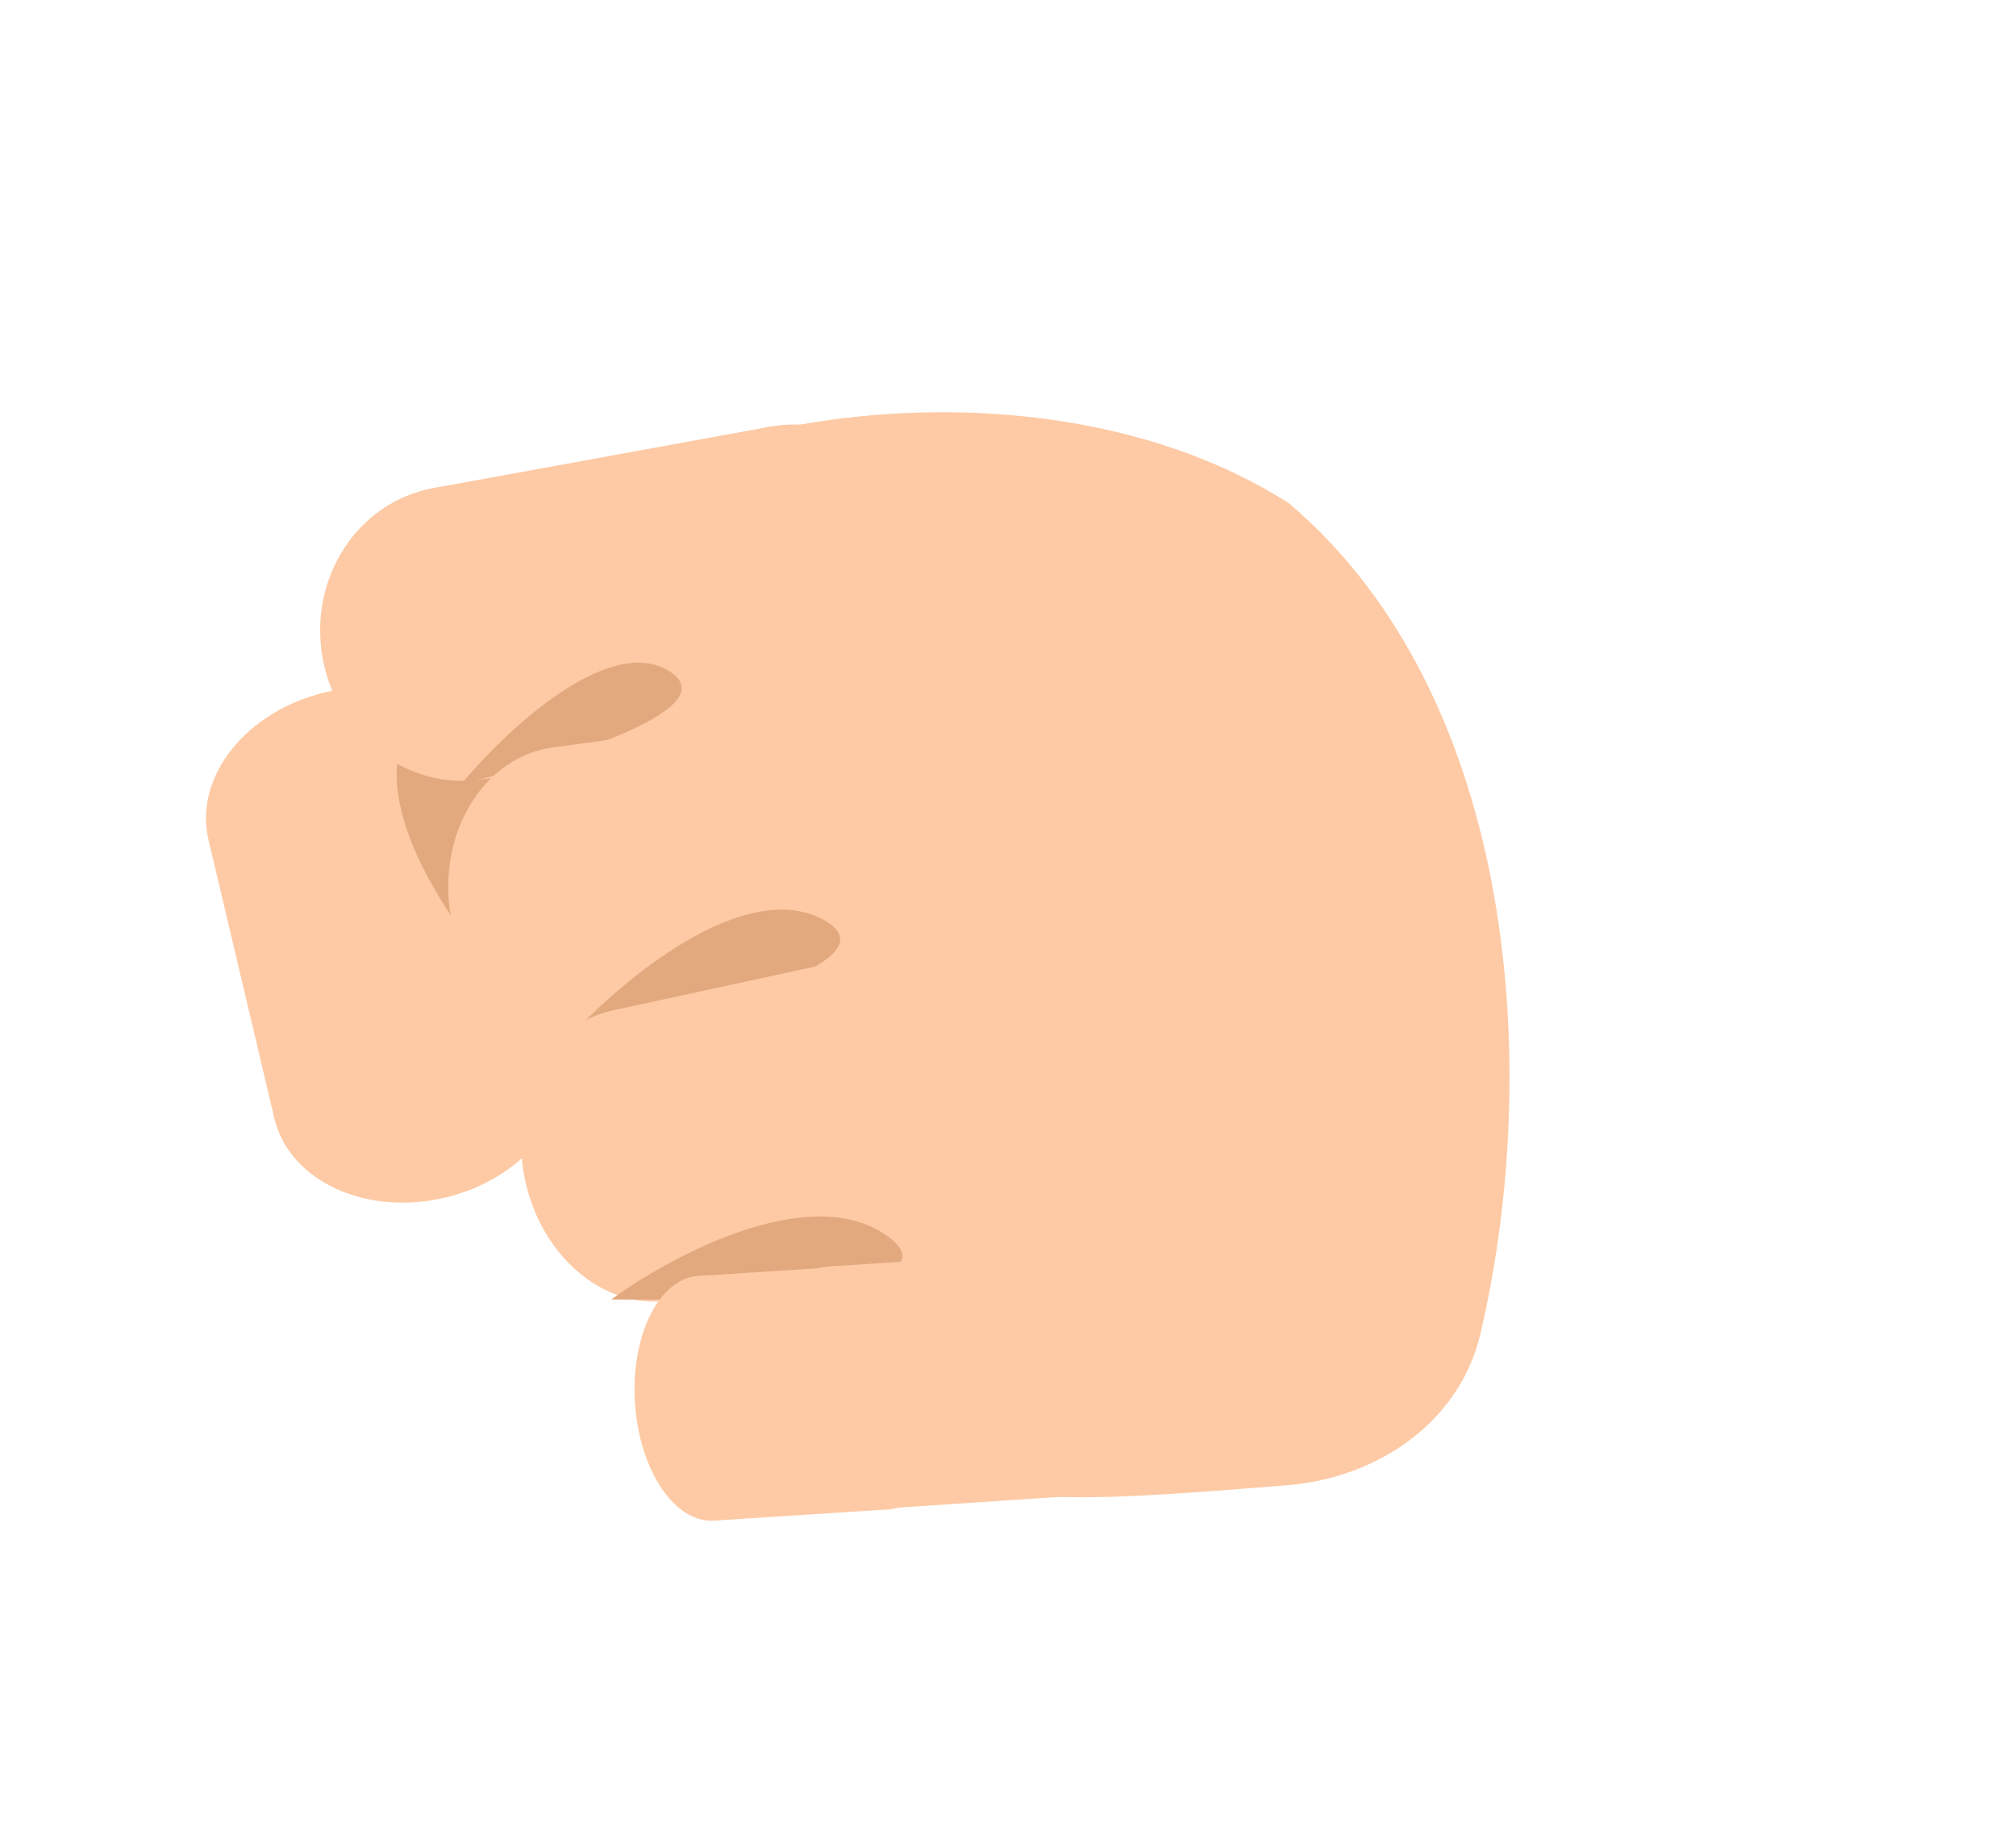
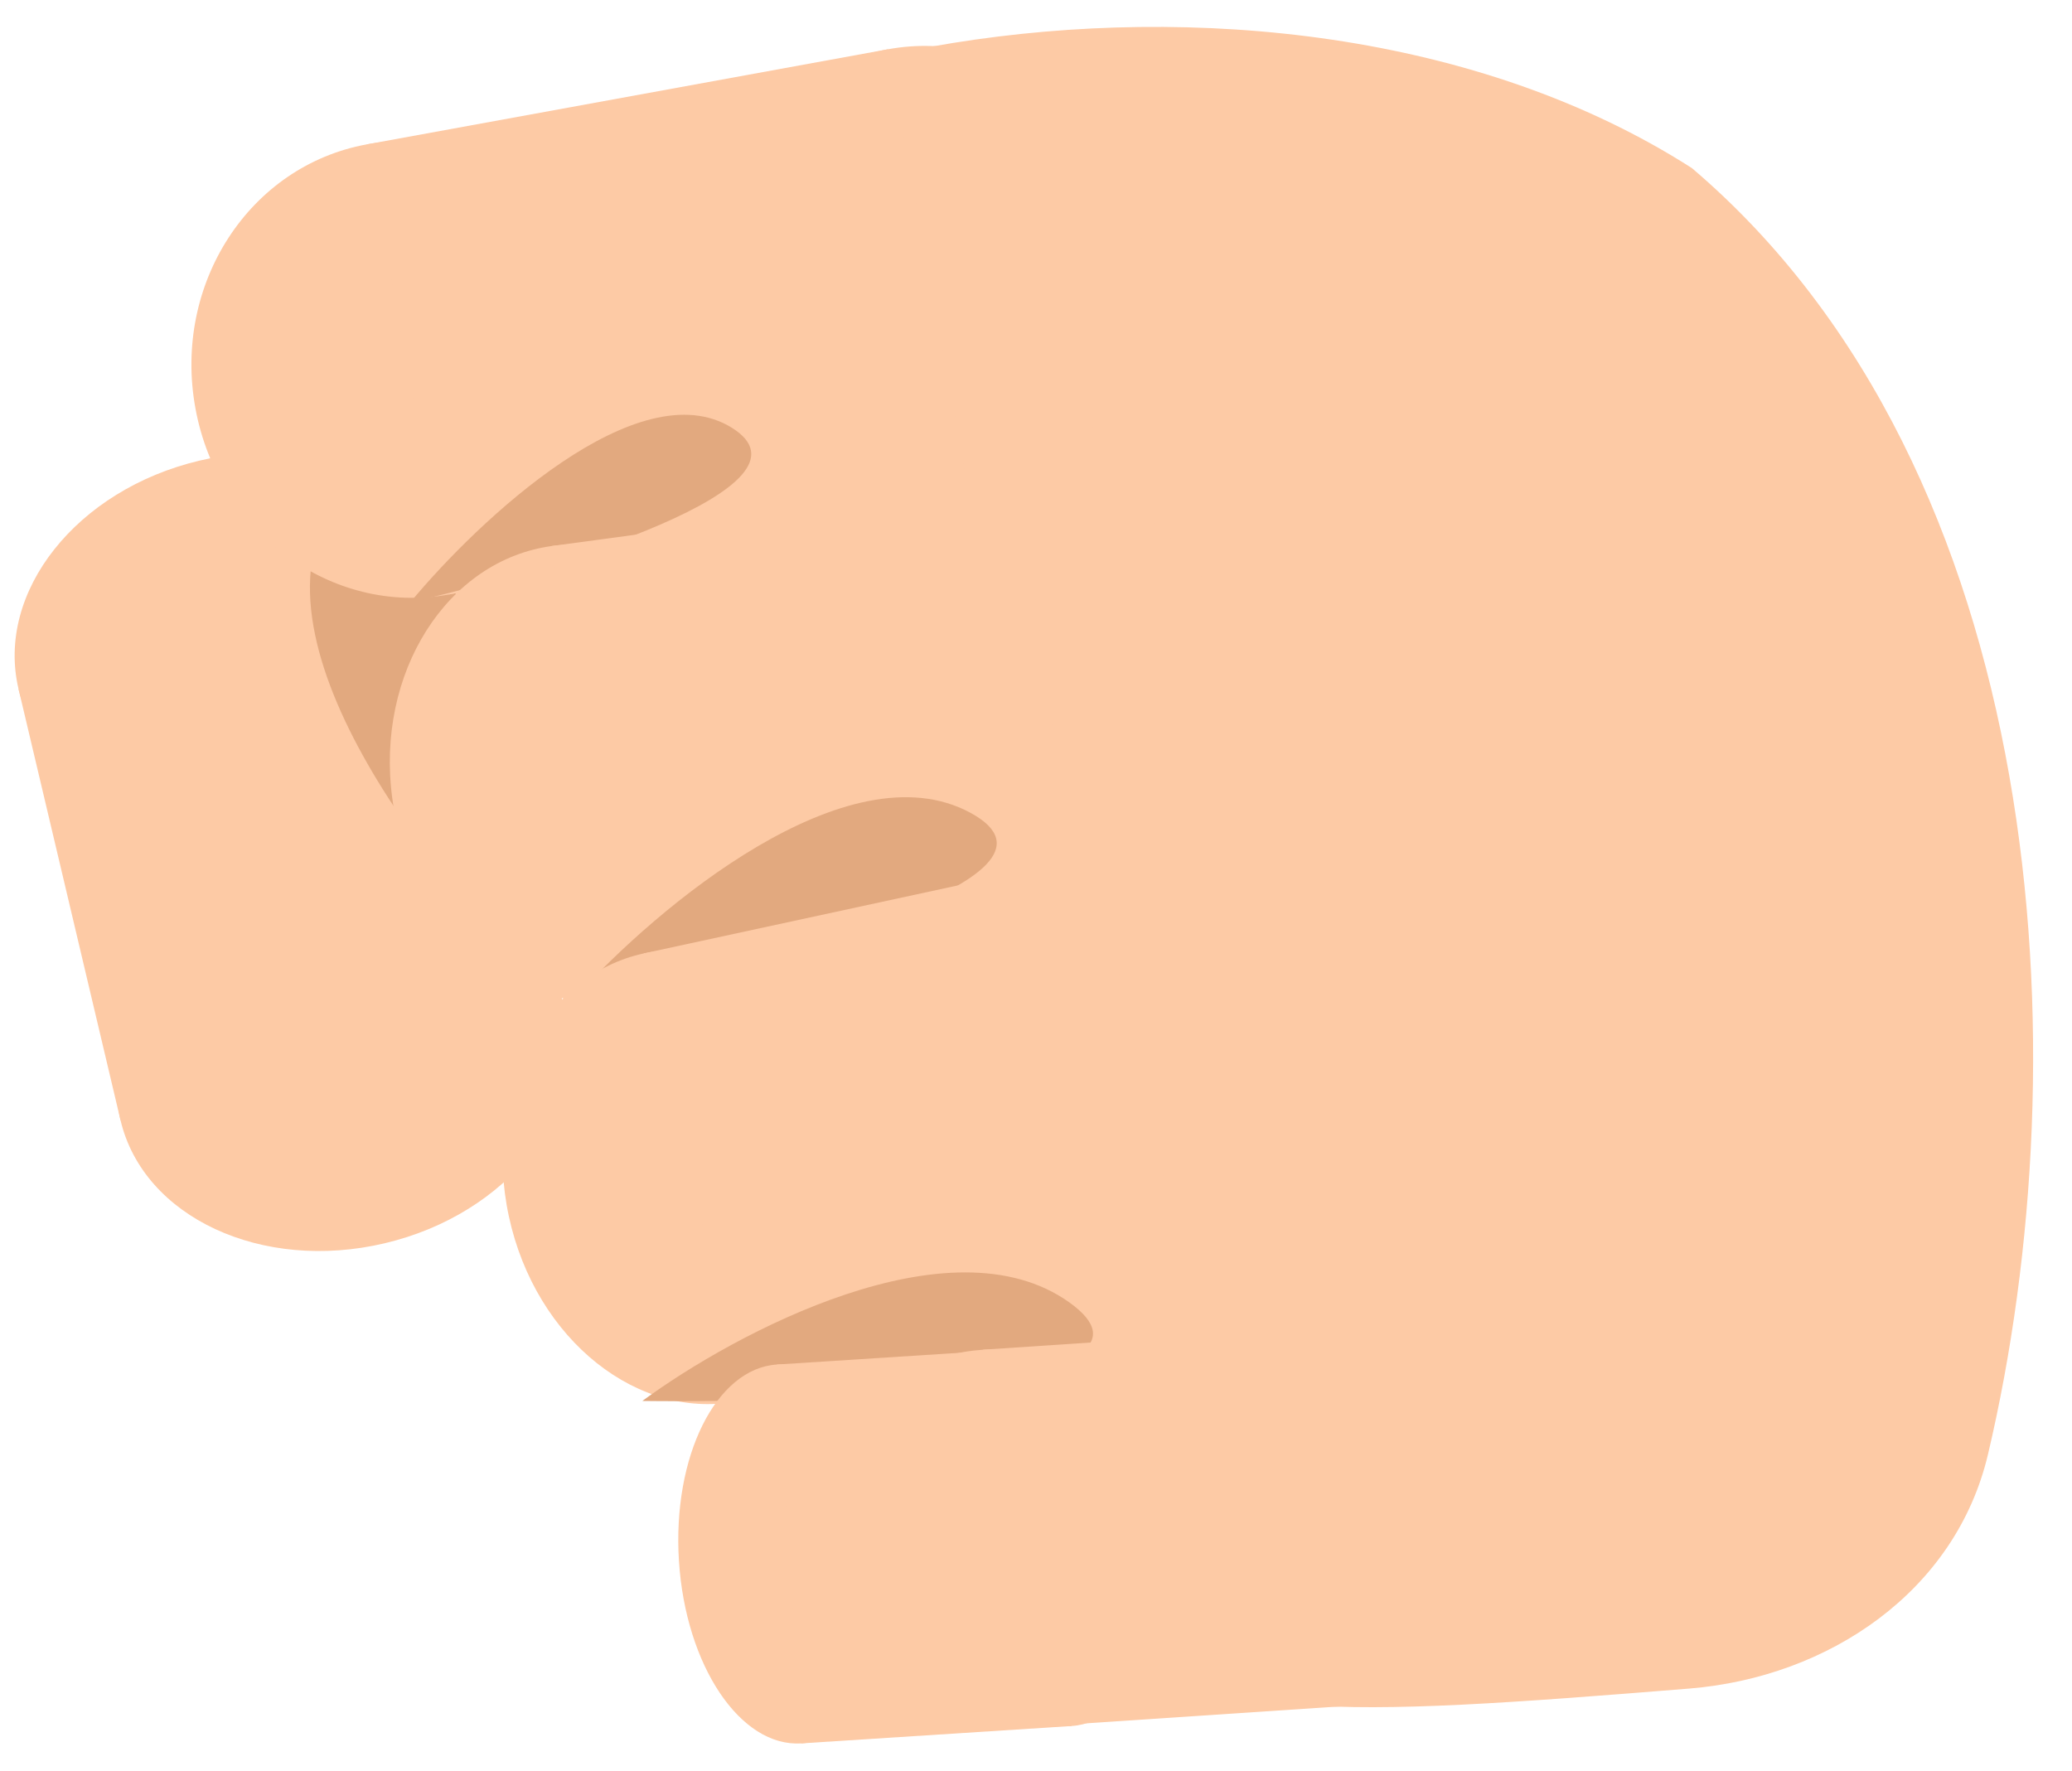
- <svg xmlns="http://www.w3.org/2000/svg" width="342" height="312" viewBox="0 0 342 312" fill="none">
-   <path d="M251.13 226.356C247.592 241.338 233.72 250.771 218.377 252.011C141.188 258.251 155.554 255.464 136.991 164.793C103.441 113.19 76.604 135.824 86.21 101.039C93.775 73.646 171.858 55.428 218.692 85.416C257.804 118.7 261.475 182.542 251.13 226.356Z" fill="#FDCAA5" />
-   <ellipse cx="70.932" cy="183.968" rx="19.782" ry="25.065" transform="rotate(-103.305 70.9319 183.968)" fill="#FDCAA5" />
-   <ellipse cx="59.758" cy="136.716" rx="19.782" ry="25.065" transform="rotate(-103.305 59.7582 136.716)" fill="#FDCAA5" />
-   <rect x="46.54" y="189.736" width="48.555" height="50.129" transform="rotate(-103.305 46.54 189.736)" fill="#FDCAA5" />
-   <path d="M93.931 176.05C81.768 164.565 59.908 137.749 69.781 122.358C79.653 106.968 89.994 151.74 93.931 176.05Z" fill="#E2A97F" />
-   <ellipse cx="78.011" cy="107.477" rx="23.651" ry="25.065" transform="rotate(-10.3424 78.0108 107.477)" fill="#FDCAA5" />
-   <ellipse cx="135.119" cy="97.055" rx="23.651" ry="25.065" transform="rotate(-10.3424 135.119 97.0555)" fill="#FDCAA5" />
-   <rect x="73.511" y="82.82" width="58.051" height="50.129" transform="rotate(-10.3424 73.511 82.8201)" fill="#FDCAA5" />
-   <path d="M78.284 132.998C85.776 123.962 103.314 107.489 113.536 113.881C123.757 120.274 94.293 129.29 78.284 132.998Z" fill="#E2A97F" />
-   <ellipse cx="97.181" cy="151.658" rx="21.055" ry="25.065" transform="rotate(-7.69389 97.1808 151.658)" fill="#FDCAA5" />
-   <ellipse cx="148.395" cy="144.739" rx="21.055" ry="25.065" transform="rotate(-7.69389 148.395 144.739)" fill="#FDCAA5" />
-   <rect x="93.825" y="126.819" width="51.68" height="50.129" transform="rotate(-7.69389 93.8251 126.819)" fill="#FDCAA5" />
-   <path d="M96.465 176.166C105.269 166.439 126.231 148.798 139.648 156.05C153.064 163.302 116.449 172.482 96.465 176.166Z" fill="#E2A97F" />
-   <ellipse cx="109.177" cy="195.956" rx="20.55" ry="25.065" transform="rotate(-12.2138 109.177 195.956)" fill="#FDCAA5" />
-   <ellipse cx="158.475" cy="185.284" rx="20.55" ry="25.065" transform="rotate(-12.2138 158.475 185.284)" fill="#FDCAA5" />
-   <rect x="103.874" y="171.458" width="50.44" height="50.129" transform="rotate(-12.2138 103.874 171.458)" fill="#FDCAA5" />
-   <path d="M103.706 220.496C113.87 213.029 137.451 200.412 150.468 209.683C163.485 218.954 124.717 220.755 103.706 220.496Z" fill="#E2A97F" />
-   <circle cx="142.426" cy="235.632" r="20.797" transform="rotate(-3.81519 142.426 235.632)" fill="#FDCAA5" />
-   <circle cx="193.359" cy="232.236" r="20.797" transform="rotate(-3.81519 193.359 232.236)" fill="#FDCAA5" />
-   <rect x="141.042" y="214.881" width="51.047" height="41.594" transform="rotate(-3.81519 141.042 214.881)" fill="#FDCAA5" />
-   <ellipse cx="119.782" cy="237.259" rx="12.088" ry="20.797" transform="rotate(-3.6754 119.782 237.259)" fill="#FDCAA5" />
-   <ellipse cx="149.391" cy="235.357" rx="12.088" ry="20.797" transform="rotate(-3.6754 149.391 235.357)" fill="#FDCAA5" />
-   <rect x="118.449" y="216.505" width="29.67" height="41.594" transform="rotate(-3.6754 118.449 216.505)" fill="#FDCAA5" />
+ <svg xmlns="http://www.w3.org/2000/svg" width="227" height="194" viewBox="0 0 227 194" fill="none">
+   <mask id="mask0_88_101" style="mask-type:alpha" maskUnits="userSpaceOnUse" x="0" y="0" width="227" height="194">
+     <rect width="227" height="194" transform="matrix(-1 0 0 1 227 0)" fill="#D9D9D9" />
+   </mask>
+   <g mask="url(#mask0_88_101)">
+     <path d="M217.793 159.356C214.256 174.338 200.384 183.771 185.04 185.011C107.852 191.251 122.217 188.464 103.655 97.793C70.105 46.19 43.267 68.824 52.874 34.039C60.439 6.646 138.522 -11.572 185.356 18.416C224.468 51.7 228.138 115.542 217.793 159.356Z" fill="#FDCAA5" />
+     <ellipse cx="37.596" cy="116.968" rx="19.782" ry="25.065" transform="rotate(-103.305 37.5955 116.968)" fill="#FDCAA5" />
+     <ellipse cx="26.422" cy="69.716" rx="19.782" ry="25.065" transform="rotate(-103.305 26.4218 69.716)" fill="#FDCAA5" />
+     <rect x="13.204" y="122.736" width="48.555" height="50.129" transform="rotate(-103.305 13.2036 122.736)" fill="#FDCAA5" />
+     <path d="M60.595 109.05C48.431 97.565 26.572 70.749 36.444 55.358C46.316 39.968 56.658 84.74 60.595 109.05Z" fill="#E2A97F" />
+     <ellipse cx="44.674" cy="40.477" rx="23.651" ry="25.065" transform="rotate(-10.3424 44.6744 40.4774)" fill="#FDCAA5" />
+     <ellipse cx="101.783" cy="30.055" rx="23.651" ry="25.065" transform="rotate(-10.3424 101.783 30.0555)" fill="#FDCAA5" />
+     <rect x="40.175" y="15.82" width="58.051" height="50.129" transform="rotate(-10.3424 40.1746 15.8201)" fill="#FDCAA5" />
+     <path d="M44.947 65.998C52.439 56.962 69.978 40.489 80.199 46.881C90.421 53.274 60.957 62.289 44.947 65.998Z" fill="#E2A97F" />
+     <ellipse cx="63.844" cy="84.658" rx="21.055" ry="25.065" transform="rotate(-7.69389 63.8444 84.6579)" fill="#FDCAA5" />
+     <ellipse cx="115.059" cy="77.739" rx="21.055" ry="25.065" transform="rotate(-7.69389 115.059 77.7391)" fill="#FDCAA5" />
+     <rect x="60.489" y="59.819" width="51.68" height="50.129" transform="rotate(-7.69389 60.4886 59.819)" fill="#FDCAA5" />
+     <path d="M63.128 109.166C71.932 99.439 92.895 81.798 106.311 89.05C119.727 96.302 83.113 105.482 63.128 109.166Z" fill="#E2A97F" />
+     <ellipse cx="75.841" cy="128.956" rx="20.55" ry="25.065" transform="rotate(-12.2138 75.8405 128.956)" fill="#FDCAA5" />
+     <ellipse cx="125.139" cy="118.284" rx="20.55" ry="25.065" transform="rotate(-12.2138 125.139 118.284)" fill="#FDCAA5" />
+     <rect x="70.538" y="104.458" width="50.44" height="50.129" transform="rotate(-12.2138 70.5378 104.458)" fill="#FDCAA5" />
+     <path d="M70.37 153.496C80.533 146.029 104.115 133.412 117.132 142.683C130.149 151.954 91.381 153.755 70.37 153.496Z" fill="#E2A97F" />
+     <circle cx="109.089" cy="168.632" r="20.797" transform="rotate(-3.81519 109.089 168.632)" fill="#FDCAA5" />
+     <circle cx="160.023" cy="165.236" r="20.797" transform="rotate(-3.81519 160.023 165.236)" fill="#FDCAA5" />
+     <rect x="107.706" y="147.881" width="51.047" height="41.594" transform="rotate(-3.81519 107.706 147.881)" fill="#FDCAA5" />
+     <ellipse cx="86.446" cy="170.259" rx="12.088" ry="20.797" transform="rotate(-3.6754 86.4459 170.259)" fill="#FDCAA5" />
+     <ellipse cx="116.055" cy="168.357" rx="12.088" ry="20.797" transform="rotate(-3.6754 116.055 168.357)" fill="#FDCAA5" />
+     <rect x="85.113" y="149.505" width="29.67" height="41.594" transform="rotate(-3.6754 85.1127 149.505)" fill="#FDCAA5" />
+   </g>
</svg>
